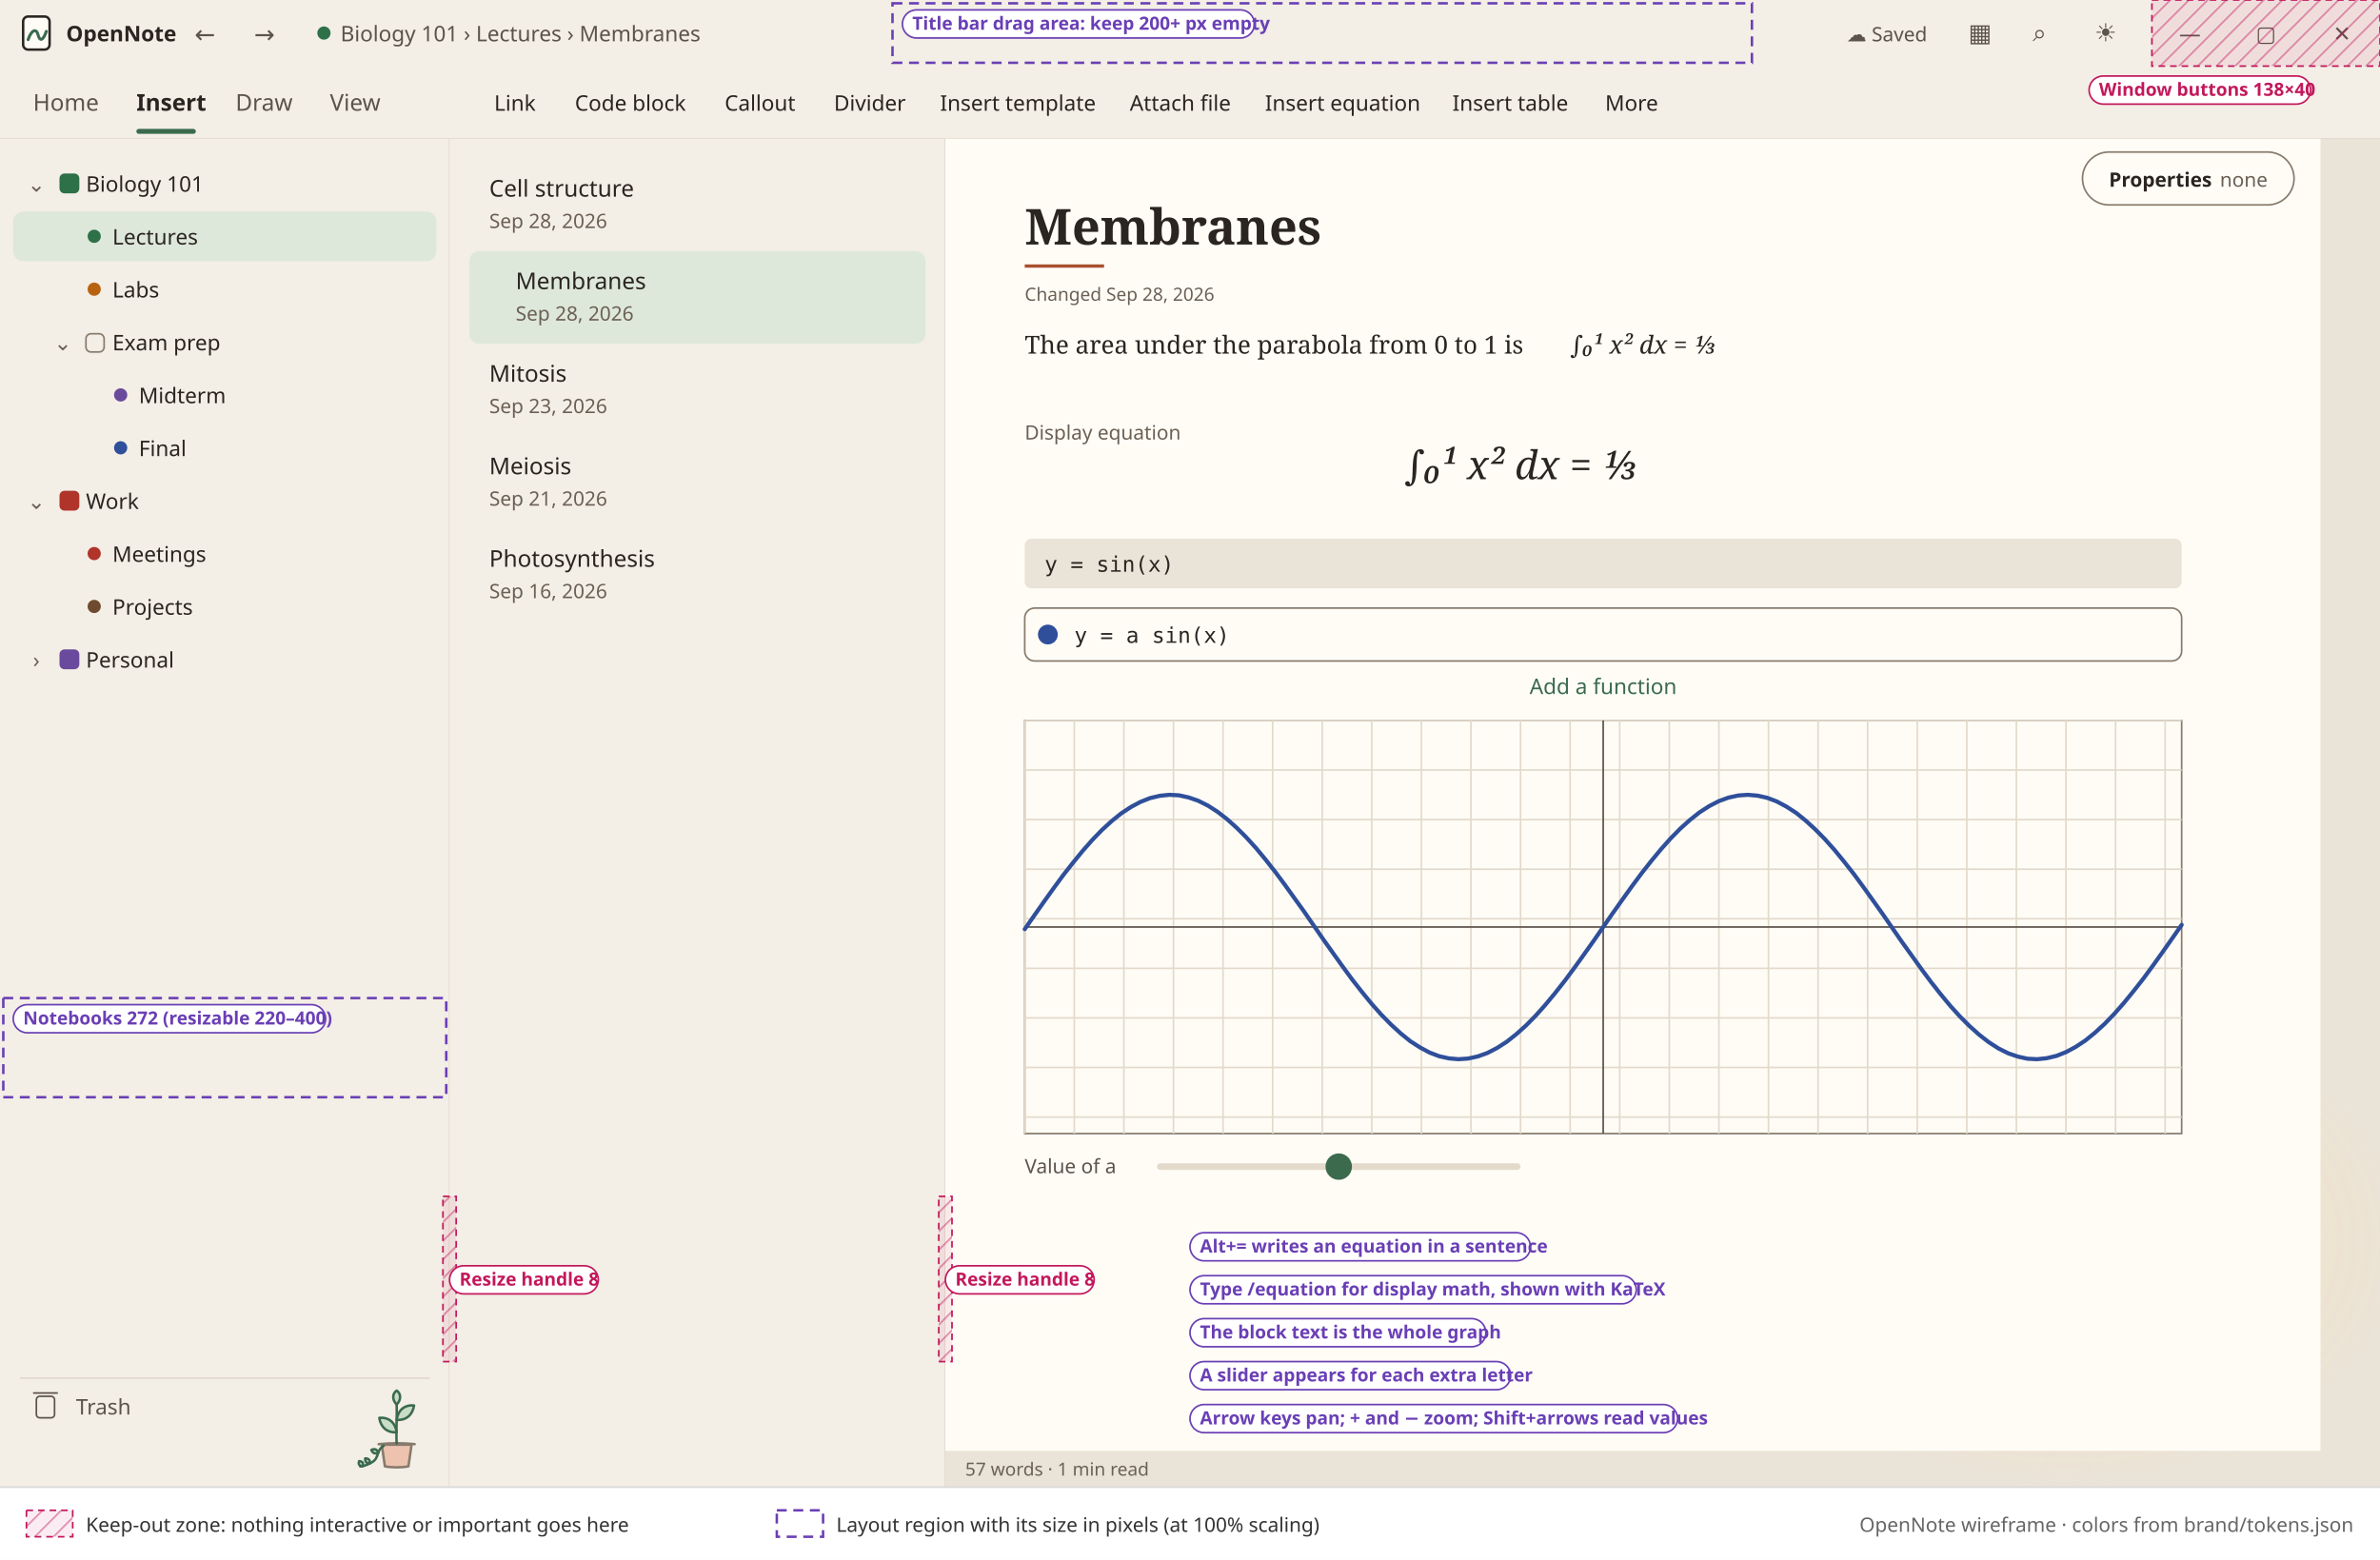
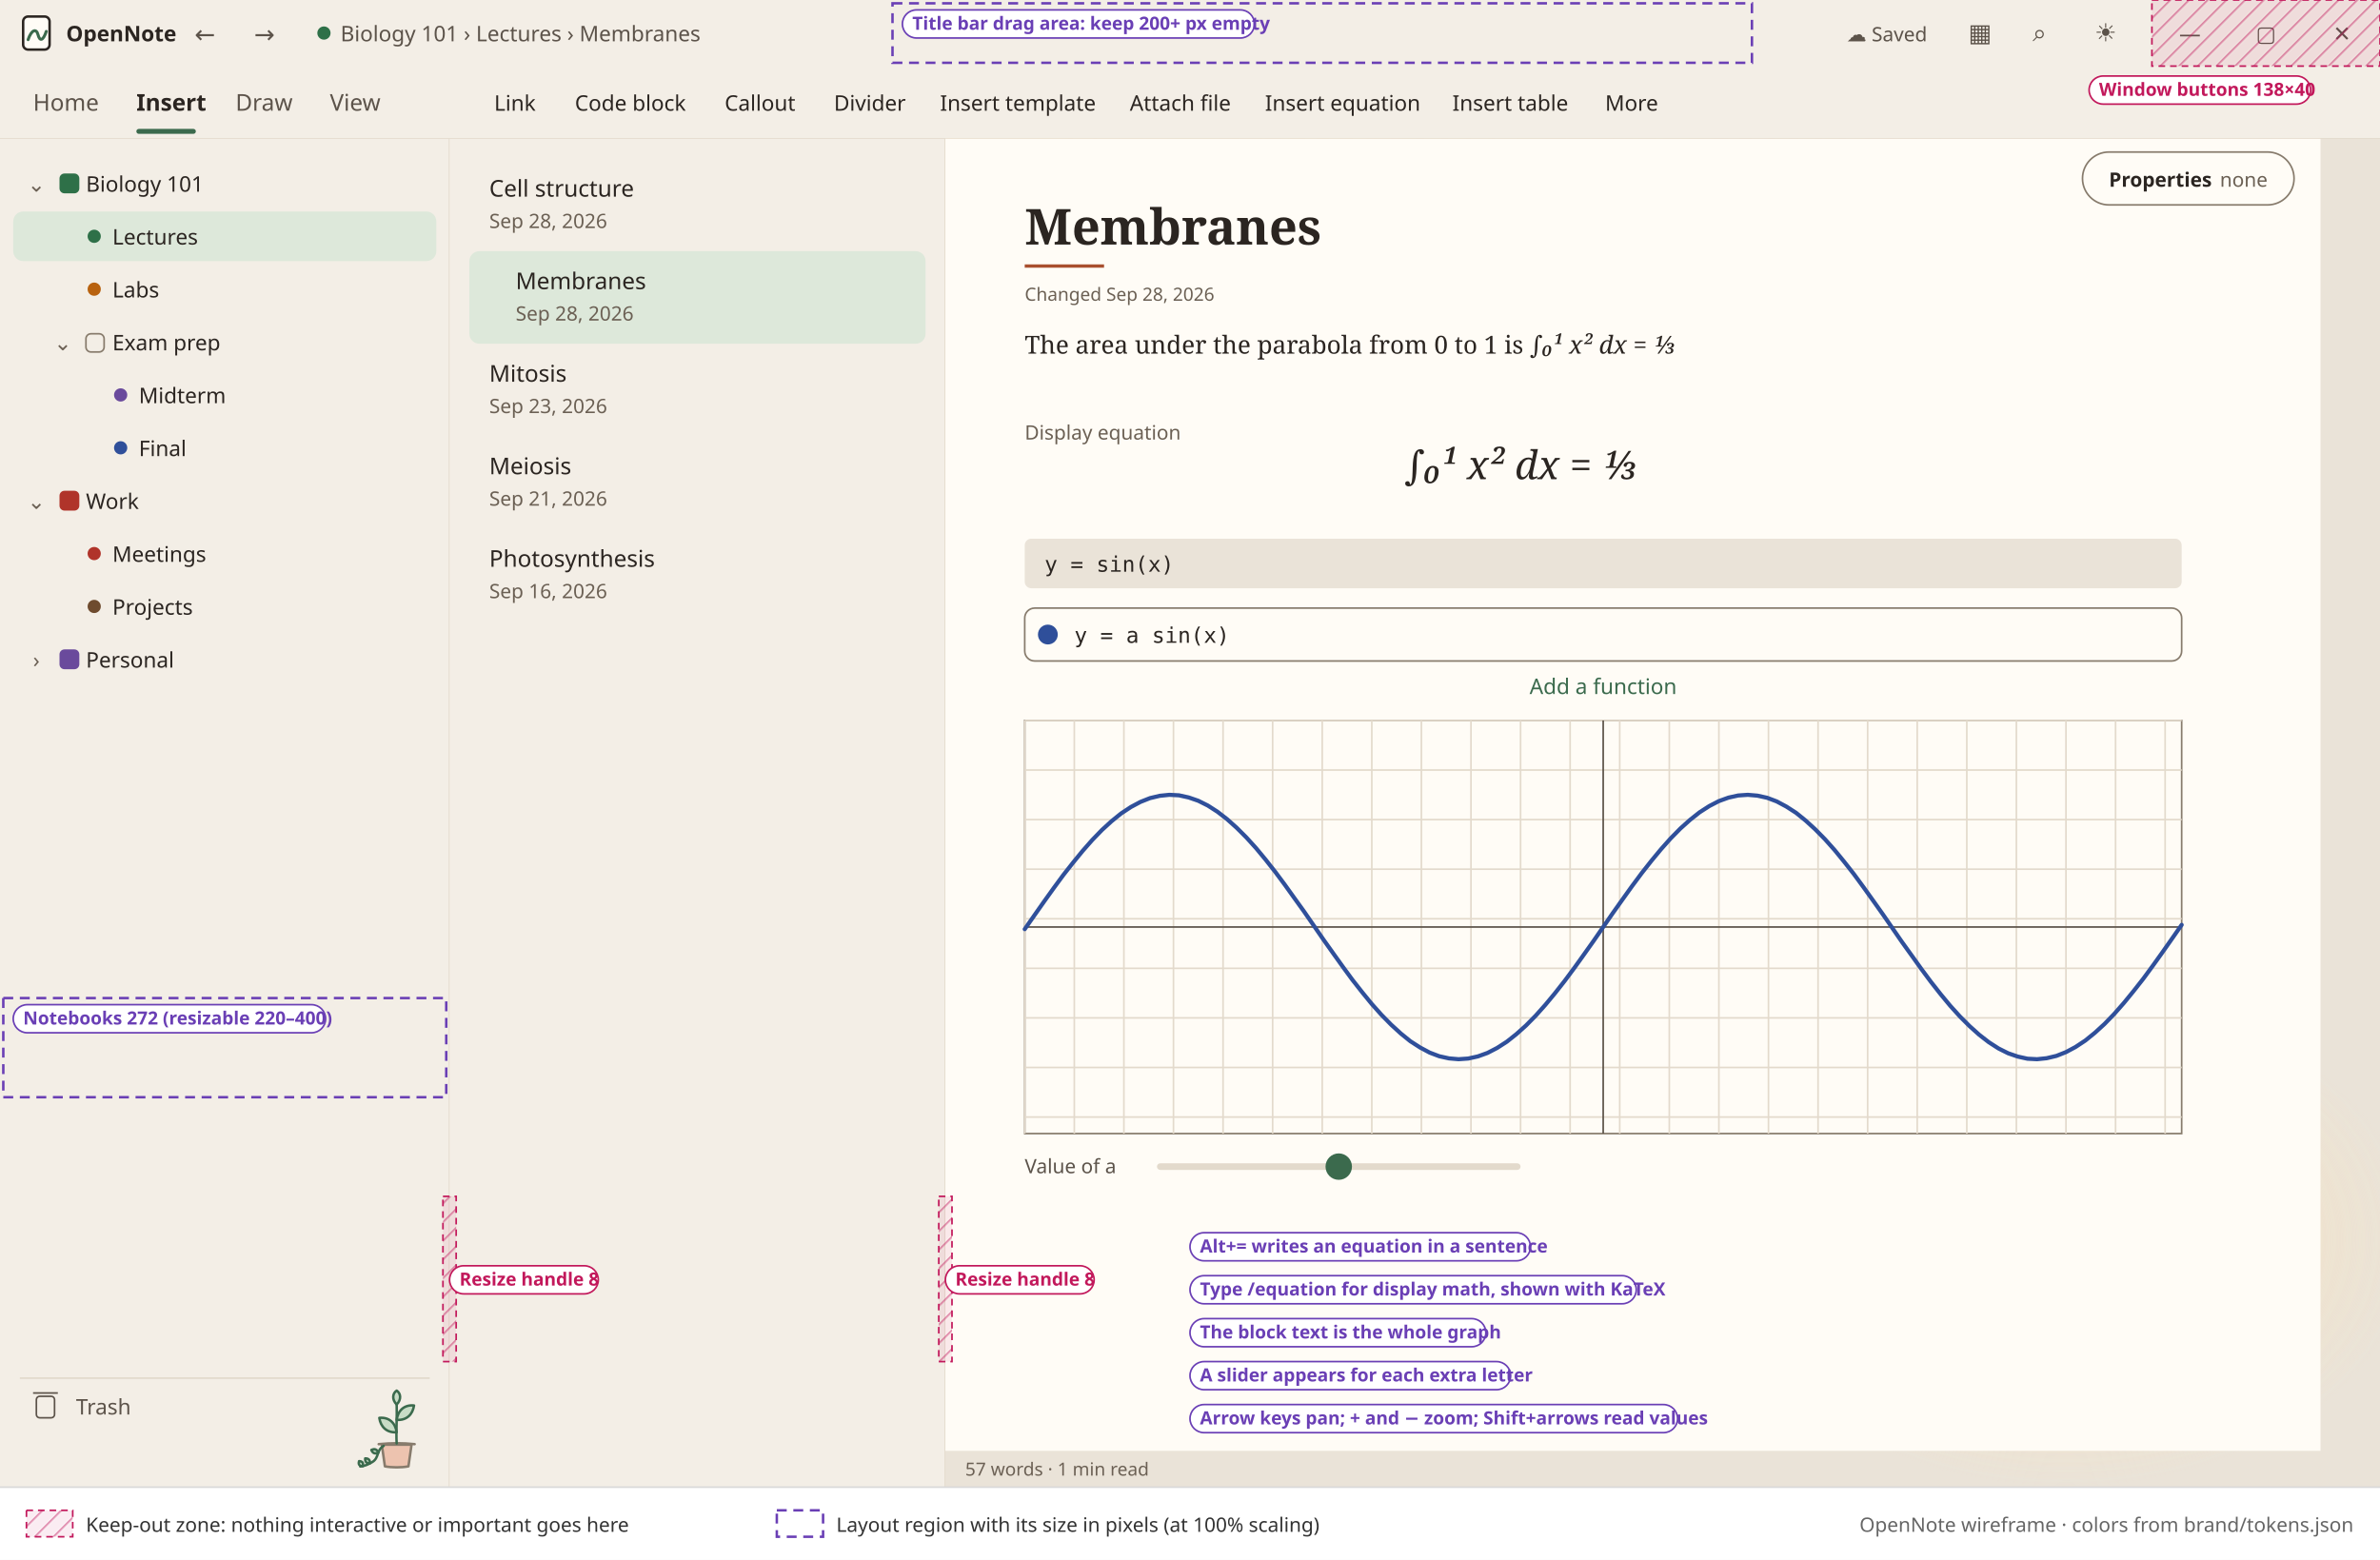
<svg xmlns="http://www.w3.org/2000/svg" viewBox="0 0 1440 944" width="1440" height="944" role="img">
  <defs>
    <pattern id="hatch" width="8" height="8" patternUnits="userSpaceOnUse" patternTransform="rotate(45)">
      <rect width="8" height="8" fill="#C2185B" fill-opacity="0.08" />
      <line x1="0" y1="0" x2="0" y2="8" stroke="#C2185B" stroke-opacity="0.45" stroke-width="2" />
    </pattern>
    <filter id="shadow" x="-10%" y="-10%" width="120%" height="130%">
      <feDropShadow dx="0" dy="4" stdDeviation="6" flood-color="#2B2521" flood-opacity="0.16" />
    </filter>
  </defs>
  <rect x="0" y="0" width="1440" height="900" rx="0" fill="#F3EEE6" />
  <rect x="0" y="0" width="1440" height="40" rx="0" fill="#F3EEE6" />
  <rect x="14" y="10" width="16" height="20" rx="3" fill="#FFFCF6" stroke="#2B2521" stroke-width="1.5" />
  <path d="M17 24c2-6 5-7 6-3s3 4 5-2" fill="none" stroke-linecap="round" stroke-linejoin="round" stroke="#3B6A4D" stroke-width="1.8" />
  <text x="40" y="25" font-size="13" font-weight="600" fill="#2B2521" text-anchor="start" font-family="'Atkinson Hyperlegible Next', 'Segoe UI', system-ui, sans-serif">OpenNote</text>
  <text x="124" y="26" font-size="15" font-weight="400" fill="#5C534A" text-anchor="middle" font-family="'Atkinson Hyperlegible Next', 'Segoe UI', system-ui, sans-serif">←</text>
  <text x="160" y="26" font-size="15" font-weight="400" fill="#5C534A" text-anchor="middle" font-family="'Atkinson Hyperlegible Next', 'Segoe UI', system-ui, sans-serif">→</text>
  <circle cx="196" cy="20" r="4" fill="#2E7048" />
  <text x="206" y="25" font-size="13" font-weight="400" fill="#5C534A" text-anchor="start" font-family="'Atkinson Hyperlegible Next', 'Segoe UI', system-ui, sans-serif">Biology 101 › Lectures › Membranes</text>
  <text x="1166" y="25" font-size="12" font-weight="400" fill="#5C534A" text-anchor="end" font-family="'Atkinson Hyperlegible Next', 'Segoe UI', system-ui, sans-serif">☁ Saved</text>
  <text x="1198" y="25" font-size="15" font-weight="400" fill="#5C534A" text-anchor="middle" font-family="'Atkinson Hyperlegible Next', 'Segoe UI', system-ui, sans-serif">▦</text>
  <text x="1234" y="25" font-size="15" font-weight="400" fill="#5C534A" text-anchor="middle" font-family="'Atkinson Hyperlegible Next', 'Segoe UI', system-ui, sans-serif">⌕</text>
  <text x="1274" y="25" font-size="15" font-weight="400" fill="#5C534A" text-anchor="middle" font-family="'Atkinson Hyperlegible Next', 'Segoe UI', system-ui, sans-serif">☀</text>
  <text x="1325" y="25" font-size="13" font-weight="400" fill="#5C534A" text-anchor="middle" font-family="'Atkinson Hyperlegible Next', 'Segoe UI', system-ui, sans-serif">—</text>
  <text x="1371" y="25" font-size="13" font-weight="400" fill="#5C534A" text-anchor="middle" font-family="'Atkinson Hyperlegible Next', 'Segoe UI', system-ui, sans-serif">▢</text>
  <text x="1417" y="25" font-size="13" font-weight="400" fill="#5C534A" text-anchor="middle" font-family="'Atkinson Hyperlegible Next', 'Segoe UI', system-ui, sans-serif">✕</text>
  <rect x="0" y="40" width="1440" height="44" rx="0" fill="#F3EEE6" />
  <line x1="0" y1="84" x2="1440" y2="84" stroke="#E3DACC" />
  <text x="20" y="67" font-size="14" font-weight="400" fill="#5C534A" text-anchor="start" font-family="'Atkinson Hyperlegible Next', 'Segoe UI', system-ui, sans-serif">Home</text>
  <text x="82.5" y="67" font-size="14" font-weight="600" fill="#2B2521" text-anchor="start" font-family="'Atkinson Hyperlegible Next', 'Segoe UI', system-ui, sans-serif">Insert</text>
  <rect x="82.5" y="78" width="36" height="3" rx="1.5" fill="#3B6A4D" />
  <text x="142.5" y="67" font-size="14" font-weight="400" fill="#5C534A" text-anchor="start" font-family="'Atkinson Hyperlegible Next', 'Segoe UI', system-ui, sans-serif">Draw</text>
  <text x="199.6" y="67" font-size="14" font-weight="400" fill="#5C534A" text-anchor="start" font-family="'Atkinson Hyperlegible Next', 'Segoe UI', system-ui, sans-serif">View</text>
  <g data-fit="6" data-center="both">
    <rect x="290" y="48" width="43.1" height="28" rx="8" fill="none" />
    <text x="311.55" y="67" font-size="13" font-weight="400" fill="#2B2521" text-anchor="middle" font-family="'Atkinson Hyperlegible Next', 'Segoe UI', system-ui, sans-serif">Link</text>
  </g>
  <g data-fit="6" data-center="both">
    <rect x="339.1" y="48" width="84.6" height="28" rx="8" fill="none" />
    <text x="381.4" y="67" font-size="13" font-weight="400" fill="#2B2521" text-anchor="middle" font-family="'Atkinson Hyperlegible Next', 'Segoe UI', system-ui, sans-serif">Code block</text>
  </g>
  <g data-fit="6" data-center="both">
    <rect x="429.7" y="48" width="60.3" height="28" rx="8" fill="none" />
    <text x="459.85" y="67" font-size="13" font-weight="400" fill="#2B2521" text-anchor="middle" font-family="'Atkinson Hyperlegible Next', 'Segoe UI', system-ui, sans-serif">Callout</text>
  </g>
  <g data-fit="6" data-center="both">
    <rect x="496" y="48" width="60.6" height="28" rx="8" fill="none" />
    <text x="526.3" y="67" font-size="13" font-weight="400" fill="#2B2521" text-anchor="middle" font-family="'Atkinson Hyperlegible Next', 'Segoe UI', system-ui, sans-serif">Divider</text>
  </g>
  <g data-fit="6" data-center="both">
    <rect x="562.6" y="48" width="106.6" height="28" rx="8" fill="none" />
    <text x="615.9" y="67" font-size="13" font-weight="400" fill="#2B2521" text-anchor="middle" font-family="'Atkinson Hyperlegible Next', 'Segoe UI', system-ui, sans-serif">Insert template</text>
  </g>
  <g data-fit="6" data-center="both">
    <rect x="675.2" y="48" width="77.9" height="28" rx="8" fill="none" />
    <text x="714.15" y="67" font-size="13" font-weight="400" fill="#2B2521" text-anchor="middle" font-family="'Atkinson Hyperlegible Next', 'Segoe UI', system-ui, sans-serif">Attach file</text>
  </g>
  <g data-fit="6" data-center="both">
    <rect x="759.1" y="48" width="106.6" height="28" rx="8" fill="none" />
    <text x="812.4" y="67" font-size="13" font-weight="400" fill="#2B2521" text-anchor="middle" font-family="'Atkinson Hyperlegible Next', 'Segoe UI', system-ui, sans-serif">Insert equation</text>
  </g>
  <g data-fit="6" data-center="both">
    <rect x="871.7" y="48" width="84.2" height="28" rx="8" fill="none" />
    <text x="913.8" y="67" font-size="13" font-weight="400" fill="#2B2521" text-anchor="middle" font-family="'Atkinson Hyperlegible Next', 'Segoe UI', system-ui, sans-serif">Insert table</text>
  </g>
  <g data-fit="6" data-center="both">
    <rect x="961.9" y="48" width="50.6" height="28" rx="8" fill="none" />
    <text x="987.2" y="67" font-size="13" font-weight="400" fill="#2B2521" text-anchor="middle" font-family="'Atkinson Hyperlegible Next', 'Segoe UI', system-ui, sans-serif">More</text>
  </g>
  <rect x="0" y="84" width="272" height="816" rx="0" fill="#F3EEE6" />
  <line x1="272" y1="84" x2="272" y2="900" stroke="#E3DACC" />
  <text x="22" y="116" font-size="13" font-weight="400" fill="#6B6054" text-anchor="middle" font-family="'Atkinson Hyperlegible Next', 'Segoe UI', system-ui, sans-serif">⌄</text>
  <rect x="36" y="105" width="12" height="12" rx="3" fill="#2E7048" />
  <text x="52" y="116" font-size="13" font-weight="400" fill="#2B2521" text-anchor="start" font-family="'Atkinson Hyperlegible Next', 'Segoe UI', system-ui, sans-serif">Biology 101</text>
  <rect x="8" y="128" width="256" height="30" rx="6" fill="#DDE8DA" />
  <circle cx="57" cy="143" r="4" fill="#2E7048" />
  <text x="68" y="148" font-size="13" font-weight="400" fill="#2B2521" text-anchor="start" font-family="'Atkinson Hyperlegible Next', 'Segoe UI', system-ui, sans-serif">Lectures</text>
  <circle cx="57" cy="175" r="4" fill="#B8620F" />
  <text x="68" y="180" font-size="13" font-weight="400" fill="#2B2521" text-anchor="start" font-family="'Atkinson Hyperlegible Next', 'Segoe UI', system-ui, sans-serif">Labs</text>
  <text x="38" y="212" font-size="13" font-weight="400" fill="#6B6054" text-anchor="middle" font-family="'Atkinson Hyperlegible Next', 'Segoe UI', system-ui, sans-serif">⌄</text>
  <rect x="52" y="202" width="11" height="11" rx="3" fill="none" stroke="#877B6C" stroke-width="1" />
  <text x="68" y="212" font-size="13" font-weight="400" fill="#2B2521" text-anchor="start" font-family="'Atkinson Hyperlegible Next', 'Segoe UI', system-ui, sans-serif">Exam prep</text>
  <circle cx="73" cy="239" r="4" fill="#6A4A9C" />
  <text x="84" y="244" font-size="13" font-weight="400" fill="#2B2521" text-anchor="start" font-family="'Atkinson Hyperlegible Next', 'Segoe UI', system-ui, sans-serif">Midterm</text>
  <circle cx="73" cy="271" r="4" fill="#2F4F9A" />
  <text x="84" y="276" font-size="13" font-weight="400" fill="#2B2521" text-anchor="start" font-family="'Atkinson Hyperlegible Next', 'Segoe UI', system-ui, sans-serif">Final</text>
  <text x="22" y="308" font-size="13" font-weight="400" fill="#6B6054" text-anchor="middle" font-family="'Atkinson Hyperlegible Next', 'Segoe UI', system-ui, sans-serif">⌄</text>
  <rect x="36" y="297" width="12" height="12" rx="3" fill="#B0342A" />
  <text x="52" y="308" font-size="13" font-weight="400" fill="#2B2521" text-anchor="start" font-family="'Atkinson Hyperlegible Next', 'Segoe UI', system-ui, sans-serif">Work</text>
  <circle cx="57" cy="335" r="4" fill="#B0342A" />
  <text x="68" y="340" font-size="13" font-weight="400" fill="#2B2521" text-anchor="start" font-family="'Atkinson Hyperlegible Next', 'Segoe UI', system-ui, sans-serif">Meetings</text>
  <circle cx="57" cy="367" r="4" fill="#6E4B2E" />
  <text x="68" y="372" font-size="13" font-weight="400" fill="#2B2521" text-anchor="start" font-family="'Atkinson Hyperlegible Next', 'Segoe UI', system-ui, sans-serif">Projects</text>
  <text x="22" y="404" font-size="13" font-weight="400" fill="#6B6054" text-anchor="middle" font-family="'Atkinson Hyperlegible Next', 'Segoe UI', system-ui, sans-serif">›</text>
  <rect x="36" y="393" width="12" height="12" rx="3" fill="#6A4A9C" />
  <text x="52" y="404" font-size="13" font-weight="400" fill="#2B2521" text-anchor="start" font-family="'Atkinson Hyperlegible Next', 'Segoe UI', system-ui, sans-serif">Personal</text>
  <line x1="12" y1="834" x2="260" y2="834" stroke="#E3DACC" />
  <rect x="22" y="845" width="11" height="13" rx="2" fill="none" stroke="#5C534A" stroke-width="1" />
  <line x1="20" y1="843" x2="35" y2="843" stroke="#5C534A" />
  <text x="46" y="856" font-size="13" font-weight="400" fill="#5C534A" text-anchor="start" font-family="'Atkinson Hyperlegible Next', 'Segoe UI', system-ui, sans-serif">Trash</text>
  <g data-part="plant-pot" fill="none" stroke="#877B6C" stroke-linecap="round" stroke-linejoin="round">
    <g data-part="plant" transform="translate(216 840.5063) scale(0.75)" stroke-width="2">
      <path d="M20 45H44L41.5 62.5C36 63.6 28 63.6 22.5 62.5Z" fill="#EDC3AF" data-part="pot" />
      <path d="M17.5 44.6C28 43.6 37 43.6 46.5 44.6" />
      <path d="M32 44C31.4 34 32.4 23 32 12" stroke="#3B6A4D" />
      <path d="M21.5 46C15.5 49.5 18 55.6 12.4 59 9 61 6 62.4 2.6 62.6" stroke="#3B6A4D" />
      <path d="M32 35C24 35.6 19 30.6 18 23.4 26 22.6 31 27.6 32 35Z" fill="#C8DCC6" stroke="#3B6A4D" />
      <path d="M32 25C40 25.6 45 20.6 46 13.4 38 12.6 33 17.6 32 25Z" fill="#C8DCC6" stroke="#3B6A4D" />
      <path d="M32 12.6C28 8.6 28.6 3.6 32 1.4 35.4 3.6 36 8.6 32 12.6Z" fill="#C8DCC6" stroke="#3B6A4D" />
      <path d="M17.2 51.4Q15.5 47.4 11.6 49.3Q13.3 53.4 17.2 51.4Z" fill="#C8DCC6" stroke="#3B6A4D" />
      <path d="M10.4 60.1Q10.7 56 6.6 56.1Q6.3 60.2 10.4 60.1Z" fill="#C8DCC6" stroke="#3B6A4D" />
      <path d="M4.6 62.4Q5.8 58.5 1.7 58.3Q0.5 62.2 4.6 62.4Z" fill="#C8DCC6" stroke="#3B6A4D" />
    </g>
  </g>
  <rect x="272" y="84" width="300" height="816" rx="0" fill="#F3EEE6" />
  <line x1="572" y1="84" x2="572" y2="900" stroke="#E3DACC" />
  <text x="296" y="119" font-size="14" font-weight="500" fill="#2B2521" text-anchor="start" font-family="'Atkinson Hyperlegible Next', 'Segoe UI', system-ui, sans-serif">Cell structure</text>
  <text x="296" y="138" font-size="12" font-weight="400" fill="#6B6054" text-anchor="start" font-family="'Atkinson Hyperlegible Next', 'Segoe UI', system-ui, sans-serif">Sep 28, 2026</text>
  <rect x="284" y="152" width="276" height="56" rx="6" fill="#DDE8DA" />
  <text x="312" y="175" font-size="14" font-weight="500" fill="#2B2521" text-anchor="start" font-family="'Atkinson Hyperlegible Next', 'Segoe UI', system-ui, sans-serif">Membranes</text>
  <text x="312" y="194" font-size="12" font-weight="400" fill="#6B6054" text-anchor="start" font-family="'Atkinson Hyperlegible Next', 'Segoe UI', system-ui, sans-serif">Sep 28, 2026</text>
  <text x="296" y="231" font-size="14" font-weight="500" fill="#2B2521" text-anchor="start" font-family="'Atkinson Hyperlegible Next', 'Segoe UI', system-ui, sans-serif">Mitosis</text>
  <text x="296" y="250" font-size="12" font-weight="400" fill="#6B6054" text-anchor="start" font-family="'Atkinson Hyperlegible Next', 'Segoe UI', system-ui, sans-serif">Sep 23, 2026</text>
  <text x="296" y="287" font-size="14" font-weight="500" fill="#2B2521" text-anchor="start" font-family="'Atkinson Hyperlegible Next', 'Segoe UI', system-ui, sans-serif">Meiosis</text>
  <text x="296" y="306" font-size="12" font-weight="400" fill="#6B6054" text-anchor="start" font-family="'Atkinson Hyperlegible Next', 'Segoe UI', system-ui, sans-serif">Sep 21, 2026</text>
  <text x="296" y="343" font-size="14" font-weight="500" fill="#2B2521" text-anchor="start" font-family="'Atkinson Hyperlegible Next', 'Segoe UI', system-ui, sans-serif">Photosynthesis</text>
  <text x="296" y="362" font-size="12" font-weight="400" fill="#6B6054" text-anchor="start" font-family="'Atkinson Hyperlegible Next', 'Segoe UI', system-ui, sans-serif">Sep 16, 2026</text>
  <defs>
    <radialGradient id="ambient18" cx="0" cy="0" r="1" gradientUnits="userSpaceOnUse" gradientTransform="translate(572 84) scale(608 653)">
      <stop offset="0" stop-color="#FFF0D4" />
      <stop offset="1" stop-color="#FFF0D4" stop-opacity="0" />
    </radialGradient>
    <radialGradient id="ambient18p">
      <stop offset="0" stop-color="#FCE4B8" />
      <stop offset="1" stop-color="#FCE4B8" stop-opacity="0" />
    </radialGradient>
  </defs>
  <rect x="572" y="84" width="868" height="816" rx="0" fill="#EAE3D8" />
  <rect x="572" y="84" width="868" height="816" fill="url(#ambient18)" />
  <ellipse cx="1250" cy="750" rx="210" ry="150" fill="url(#ambient18p)" opacity="0.9" />
  <rect x="572" y="84" width="832" height="794" rx="0" fill="#FFFCF6" />
  <text x="584" y="893" font-size="11" font-weight="400" fill="#6B6054" text-anchor="start" font-family="'Atkinson Hyperlegible Next', 'Segoe UI', system-ui, sans-serif">57 words · 1 min read</text>
  <rect x="1260" y="92" width="128" height="32" rx="16" fill="#FFFCF6" stroke="#877B6C" stroke-width="1" />
  <text x="1276" y="113" font-size="12" font-weight="600" fill="#2B2521" text-anchor="start" font-family="'Atkinson Hyperlegible Next', 'Segoe UI', system-ui, sans-serif">Properties</text>
  <text x="1372" y="113" font-size="12" font-weight="400" fill="#6B6054" text-anchor="end" font-family="'Atkinson Hyperlegible Next', 'Segoe UI', system-ui, sans-serif">none</text>
  <text x="620" y="148" font-size="30" font-weight="700" fill="#2B2521" text-anchor="start" font-family="Literata, Cambria, Georgia, serif">Membranes</text>
  <rect x="620" y="160" width="48" height="2" rx="0" fill="#A9502F" />
  <text x="620" y="182" font-size="11" font-weight="400" fill="#6B6054" text-anchor="start" font-family="'Atkinson Hyperlegible Next', 'Segoe UI', system-ui, sans-serif">Changed Sep 28, 2026</text>
-   <text x="620" y="214" font-size="15" font-weight="400" fill="#2B2521" text-anchor="start" font-family="Literata, Cambria, Georgia, serif">The area under the parabola from 0 to 1 is</text>
-   <text x="950" y="214" font-size="15" font-weight="400" fill="#2B2521" text-anchor="start" font-family="Literata, Cambria, Georgia, serif" font-style="italic">∫₀¹ x² dx = ⅓</text>
+   <text x="620" y="214" font-size="15" font-weight="400" fill="#2B2521" text-anchor="start" font-family="Literata, Cambria, Georgia, serif">The area under the parabola from 0 to 1 is <tspan font-style="italic">∫₀¹ x² dx = ⅓</tspan>
+   </text>
  <text x="620" y="266" font-size="12" font-weight="400" fill="#6B6054" text-anchor="start" font-family="'Atkinson Hyperlegible Next', 'Segoe UI', system-ui, sans-serif">Display equation</text>
  <text x="920" y="290" font-size="24" font-weight="400" fill="#2B2521" text-anchor="middle" font-family="Literata, Cambria, Georgia, serif" font-style="italic">∫₀¹ x² dx = ⅓</text>
  <rect x="620" y="326" width="700" height="30" rx="4" fill="#EAE3D8" />
  <text x="632" y="346" font-size="13" font-weight="400" fill="#2B2521" text-anchor="start" font-family="'Atkinson Hyperlegible Mono', 'Cascadia Code', Consolas, monospace">y = sin(x)</text>
  <rect x="620" y="368" width="700" height="32" rx="6" fill="none" stroke="#877B6C" stroke-width="1" />
  <circle cx="634" cy="384" r="6" fill="#2F4F9A" />
  <text x="650" y="389" font-size="13" font-weight="400" fill="#2B2521" text-anchor="start" font-family="'Atkinson Hyperlegible Mono', 'Cascadia Code', Consolas, monospace">y = a sin(x)</text>
  <text x="970" y="420" font-size="13" font-weight="400" fill="#3B6A4D" text-anchor="middle" font-family="'Atkinson Hyperlegible Next', 'Segoe UI', system-ui, sans-serif">Add a function</text>
  <rect x="620" y="436" width="700" height="250" rx="0" fill="#FFFCF6" stroke="#877B6C" stroke-width="1" />
  <line x1="620" y1="436" x2="620" y2="686" stroke="#E3DACC" />
  <line x1="650" y1="436" x2="650" y2="686" stroke="#E3DACC" />
  <line x1="680" y1="436" x2="680" y2="686" stroke="#E3DACC" />
  <line x1="710" y1="436" x2="710" y2="686" stroke="#E3DACC" />
  <line x1="740" y1="436" x2="740" y2="686" stroke="#E3DACC" />
  <line x1="770" y1="436" x2="770" y2="686" stroke="#E3DACC" />
  <line x1="800" y1="436" x2="800" y2="686" stroke="#E3DACC" />
  <line x1="830" y1="436" x2="830" y2="686" stroke="#E3DACC" />
  <line x1="860" y1="436" x2="860" y2="686" stroke="#E3DACC" />
  <line x1="890" y1="436" x2="890" y2="686" stroke="#E3DACC" />
  <line x1="920" y1="436" x2="920" y2="686" stroke="#E3DACC" />
  <line x1="950" y1="436" x2="950" y2="686" stroke="#E3DACC" />
  <line x1="980" y1="436" x2="980" y2="686" stroke="#E3DACC" />
  <line x1="1010" y1="436" x2="1010" y2="686" stroke="#E3DACC" />
  <line x1="1040" y1="436" x2="1040" y2="686" stroke="#E3DACC" />
  <line x1="1070" y1="436" x2="1070" y2="686" stroke="#E3DACC" />
  <line x1="1100" y1="436" x2="1100" y2="686" stroke="#E3DACC" />
  <line x1="1130" y1="436" x2="1130" y2="686" stroke="#E3DACC" />
  <line x1="1160" y1="436" x2="1160" y2="686" stroke="#E3DACC" />
  <line x1="1190" y1="436" x2="1190" y2="686" stroke="#E3DACC" />
  <line x1="1220" y1="436" x2="1220" y2="686" stroke="#E3DACC" />
  <line x1="1250" y1="436" x2="1250" y2="686" stroke="#E3DACC" />
  <line x1="1280" y1="436" x2="1280" y2="686" stroke="#E3DACC" />
  <line x1="1310" y1="436" x2="1310" y2="686" stroke="#E3DACC" />
  <line x1="620" y1="436" x2="1320" y2="436" stroke="#E3DACC" />
  <line x1="620" y1="466" x2="1320" y2="466" stroke="#E3DACC" />
  <line x1="620" y1="496" x2="1320" y2="496" stroke="#E3DACC" />
  <line x1="620" y1="526" x2="1320" y2="526" stroke="#E3DACC" />
  <line x1="620" y1="556" x2="1320" y2="556" stroke="#E3DACC" />
  <line x1="620" y1="586" x2="1320" y2="586" stroke="#E3DACC" />
  <line x1="620" y1="616" x2="1320" y2="616" stroke="#E3DACC" />
  <line x1="620" y1="646" x2="1320" y2="646" stroke="#E3DACC" />
  <line x1="620" y1="676" x2="1320" y2="676" stroke="#E3DACC" />
  <line x1="620" y1="561" x2="1320" y2="561" stroke="#5C534A" />
  <line x1="970" y1="436" x2="970" y2="686" stroke="#5C534A" />
  <path d="M620.0 562.3L625.8 554.0L631.7 545.6L637.5 537.5L643.3 529.6L649.2 522.1L655.0 515.0L660.8 508.4L666.7 502.3L672.5 497.0L678.3 492.3L684.2 488.4L690.0 485.3L695.8 483.0L701.7 481.6L707.5 481.0L713.3 481.3L719.2 482.6L725.0 484.6L730.8 487.5L736.7 491.3L742.5 495.8L748.3 501.0L754.2 506.9L760.0 513.3L765.8 520.3L771.7 527.8L777.5 535.6L783.3 543.7L789.2 551.9L795.0 560.3L800.8 568.7L806.7 577.0L812.5 585.1L818.3 593.0L824.2 600.5L830.0 607.6L835.8 614.1L841.7 620.1L847.5 625.4L853.3 630.1L859.2 633.9L865.0 637.0L870.8 639.2L876.7 640.5L882.5 641.0L888.3 640.6L894.2 639.3L900.0 637.2L905.8 634.2L911.7 630.4L917.5 625.8L923.3 620.6L929.2 614.6L935.0 608.1L940.8 601.1L946.7 593.6L952.5 585.8L958.3 577.7L964.2 569.4L970.0 561.0L975.8 552.6L981.7 544.3L987.5 536.2L993.3 528.4L999.2 520.9L1005.0 513.9L1010.8 507.4L1016.7 501.4L1022.5 496.2L1028.3 491.6L1034.2 487.8L1040.0 484.8L1045.8 482.7L1051.7 481.4L1057.5 481.0L1063.3 481.5L1069.2 482.8L1075.0 485.0L1080.8 488.1L1086.7 491.9L1092.5 496.6L1098.3 501.9L1104.2 507.9L1110.0 514.4L1115.8 521.5L1121.7 529.0L1127.5 536.9L1133.3 545.0L1139.2 553.3L1145.0 561.7L1150.8 570.1L1156.7 578.3L1162.5 586.4L1168.3 594.2L1174.2 601.7L1180.0 608.7L1185.8 615.1L1191.7 621.0L1197.5 626.2L1203.3 630.7L1209.2 634.5L1215.0 637.4L1220.8 639.4L1226.7 640.7L1232.5 641.0L1238.3 640.4L1244.2 639.0L1250.0 636.7L1255.8 633.6L1261.7 629.7L1267.5 625.0L1273.3 619.7L1279.2 613.6L1285.0 607.0L1290.8 599.9L1296.7 592.4L1302.5 584.5L1308.3 576.4L1314.2 568.0L1320.0 559.7" fill="none" stroke-linecap="round" stroke-linejoin="round" stroke="#2F4F9A" stroke-width="2.5" />
  <text x="620" y="710" font-size="12" font-weight="400" fill="#5C534A" text-anchor="start" font-family="'Atkinson Hyperlegible Next', 'Segoe UI', system-ui, sans-serif">Value of a</text>
  <rect x="700" y="704" width="220" height="4" rx="2" fill="#E3DACC" />
  <circle cx="810" cy="706" r="8" fill="#3B6A4D" />
  <g pointer-events="none">
    <rect x="1302" y="0" width="138" height="40" rx="0" fill="url(#hatch)" stroke="#C2185B" stroke-width="1" stroke-dasharray="4 3" />
  </g>
  <g data-fit="4" pointer-events="none">
    <rect x="1264" y="46" width="134" height="17" rx="8.5" fill="#FFFFFF" stroke="#C2185B" stroke-width="1" />
    <text x="1270" y="58" font-size="11" font-weight="600" fill="#C2185B" text-anchor="start" font-family="'Atkinson Hyperlegible Next', 'Segoe UI', system-ui, sans-serif">Window buttons 138×40</text>
  </g>
  <g pointer-events="none">
    <rect x="540" y="2" width="520" height="36" rx="0" fill="none" stroke="#6A3FB5" stroke-width="1.5" stroke-dasharray="6 4" />
  </g>
  <g data-fit="4" pointer-events="none">
    <rect x="546" y="6" width="213" height="17" rx="8.5" fill="#FFFFFF" stroke="#6A3FB5" stroke-width="1" />
    <text x="552" y="18" font-size="11" font-weight="600" fill="#6A3FB5" text-anchor="start" font-family="'Atkinson Hyperlegible Next', 'Segoe UI', system-ui, sans-serif">Title bar drag area: keep 200+ px empty</text>
  </g>
  <g pointer-events="none">
    <rect x="2" y="604" width="268" height="60" rx="0" fill="none" stroke="#6A3FB5" stroke-width="1.5" stroke-dasharray="6 4" />
  </g>
  <g data-fit="4" pointer-events="none">
    <rect x="8" y="608" width="189" height="17" rx="8.5" fill="#FFFFFF" stroke="#6A3FB5" stroke-width="1" />
    <text x="14" y="620" font-size="11" font-weight="600" fill="#6A3FB5" text-anchor="start" font-family="'Atkinson Hyperlegible Next', 'Segoe UI', system-ui, sans-serif">Notebooks 272 (resizable 220–400)</text>
  </g>
  <g pointer-events="none">
    <rect x="268" y="724" width="8" height="100" rx="0" fill="url(#hatch)" stroke="#C2185B" stroke-width="1" stroke-dasharray="4 3" />
  </g>
  <g data-fit="4" pointer-events="none">
    <rect x="272" y="766" width="90" height="17" rx="8.5" fill="#FFFFFF" stroke="#C2185B" stroke-width="1" />
    <text x="278" y="778" font-size="11" font-weight="600" fill="#C2185B" text-anchor="start" font-family="'Atkinson Hyperlegible Next', 'Segoe UI', system-ui, sans-serif">Resize handle 8</text>
  </g>
  <g pointer-events="none">
    <rect x="568" y="724" width="8" height="100" rx="0" fill="url(#hatch)" stroke="#C2185B" stroke-width="1" stroke-dasharray="4 3" />
  </g>
  <g data-fit="4" pointer-events="none">
    <rect x="572" y="766" width="90" height="17" rx="8.5" fill="#FFFFFF" stroke="#C2185B" stroke-width="1" />
    <text x="578" y="778" font-size="11" font-weight="600" fill="#C2185B" text-anchor="start" font-family="'Atkinson Hyperlegible Next', 'Segoe UI', system-ui, sans-serif">Resize handle 8</text>
  </g>
  <g data-fit="4" pointer-events="none">
    <rect x="720" y="746" width="206" height="17" rx="8.5" fill="#FFFFFF" stroke="#6A3FB5" stroke-width="1" />
    <text x="726" y="758" font-size="11" font-weight="600" fill="#6A3FB5" text-anchor="start" font-family="'Atkinson Hyperlegible Next', 'Segoe UI', system-ui, sans-serif">Alt+= writes an equation in a sentence</text>
  </g>
  <g data-fit="4" pointer-events="none">
    <rect x="720" y="772" width="270" height="17" rx="8.5" fill="#FFFFFF" stroke="#6A3FB5" stroke-width="1" />
    <text x="726" y="784" font-size="11" font-weight="600" fill="#6A3FB5" text-anchor="start" font-family="'Atkinson Hyperlegible Next', 'Segoe UI', system-ui, sans-serif">Type /equation for display math, shown with KaTeX</text>
  </g>
  <g data-fit="4" pointer-events="none">
    <rect x="720" y="798" width="179" height="17" rx="8.5" fill="#FFFFFF" stroke="#6A3FB5" stroke-width="1" />
    <text x="726" y="810" font-size="11" font-weight="600" fill="#6A3FB5" text-anchor="start" font-family="'Atkinson Hyperlegible Next', 'Segoe UI', system-ui, sans-serif">The block text is the whole graph</text>
  </g>
  <g data-fit="4" pointer-events="none">
    <rect x="720" y="824" width="194" height="17" rx="8.5" fill="#FFFFFF" stroke="#6A3FB5" stroke-width="1" />
    <text x="726" y="836" font-size="11" font-weight="600" fill="#6A3FB5" text-anchor="start" font-family="'Atkinson Hyperlegible Next', 'Segoe UI', system-ui, sans-serif">A slider appears for each extra letter</text>
  </g>
  <g data-fit="4" pointer-events="none">
    <rect x="720" y="850" width="295" height="17" rx="8.5" fill="#FFFFFF" stroke="#6A3FB5" stroke-width="1" />
    <text x="726" y="862" font-size="11" font-weight="600" fill="#6A3FB5" text-anchor="start" font-family="'Atkinson Hyperlegible Next', 'Segoe UI', system-ui, sans-serif">Arrow keys pan; + and − zoom; Shift+arrows read values</text>
  </g>
  <rect x="0" y="900" width="1440" height="44" rx="0" fill="#FFFFFF" />
  <line x1="0" y1="900" x2="1440" y2="900" stroke="#D9D9D9" />
  <rect x="16" y="914" width="28" height="16" rx="0" fill="url(#hatch)" stroke="#C2185B" stroke-width="1" stroke-dasharray="4 3" />
  <text x="52" y="927" font-size="12" font-weight="400" fill="#333" text-anchor="start" font-family="'Atkinson Hyperlegible Next', 'Segoe UI', system-ui, sans-serif">Keep-out zone: nothing interactive or important goes here</text>
  <rect x="470" y="914" width="28" height="16" rx="0" fill="none" stroke="#6A3FB5" stroke-width="1.5" stroke-dasharray="6 4" />
  <text x="506" y="927" font-size="12" font-weight="400" fill="#333" text-anchor="start" font-family="'Atkinson Hyperlegible Next', 'Segoe UI', system-ui, sans-serif">Layout region with its size in pixels (at 100% scaling)</text>
  <text x="1424" y="927" font-size="12" font-weight="400" fill="#666" text-anchor="end" font-family="'Atkinson Hyperlegible Next', 'Segoe UI', system-ui, sans-serif">OpenNote wireframe · colors from brand/tokens.json</text>
</svg>
